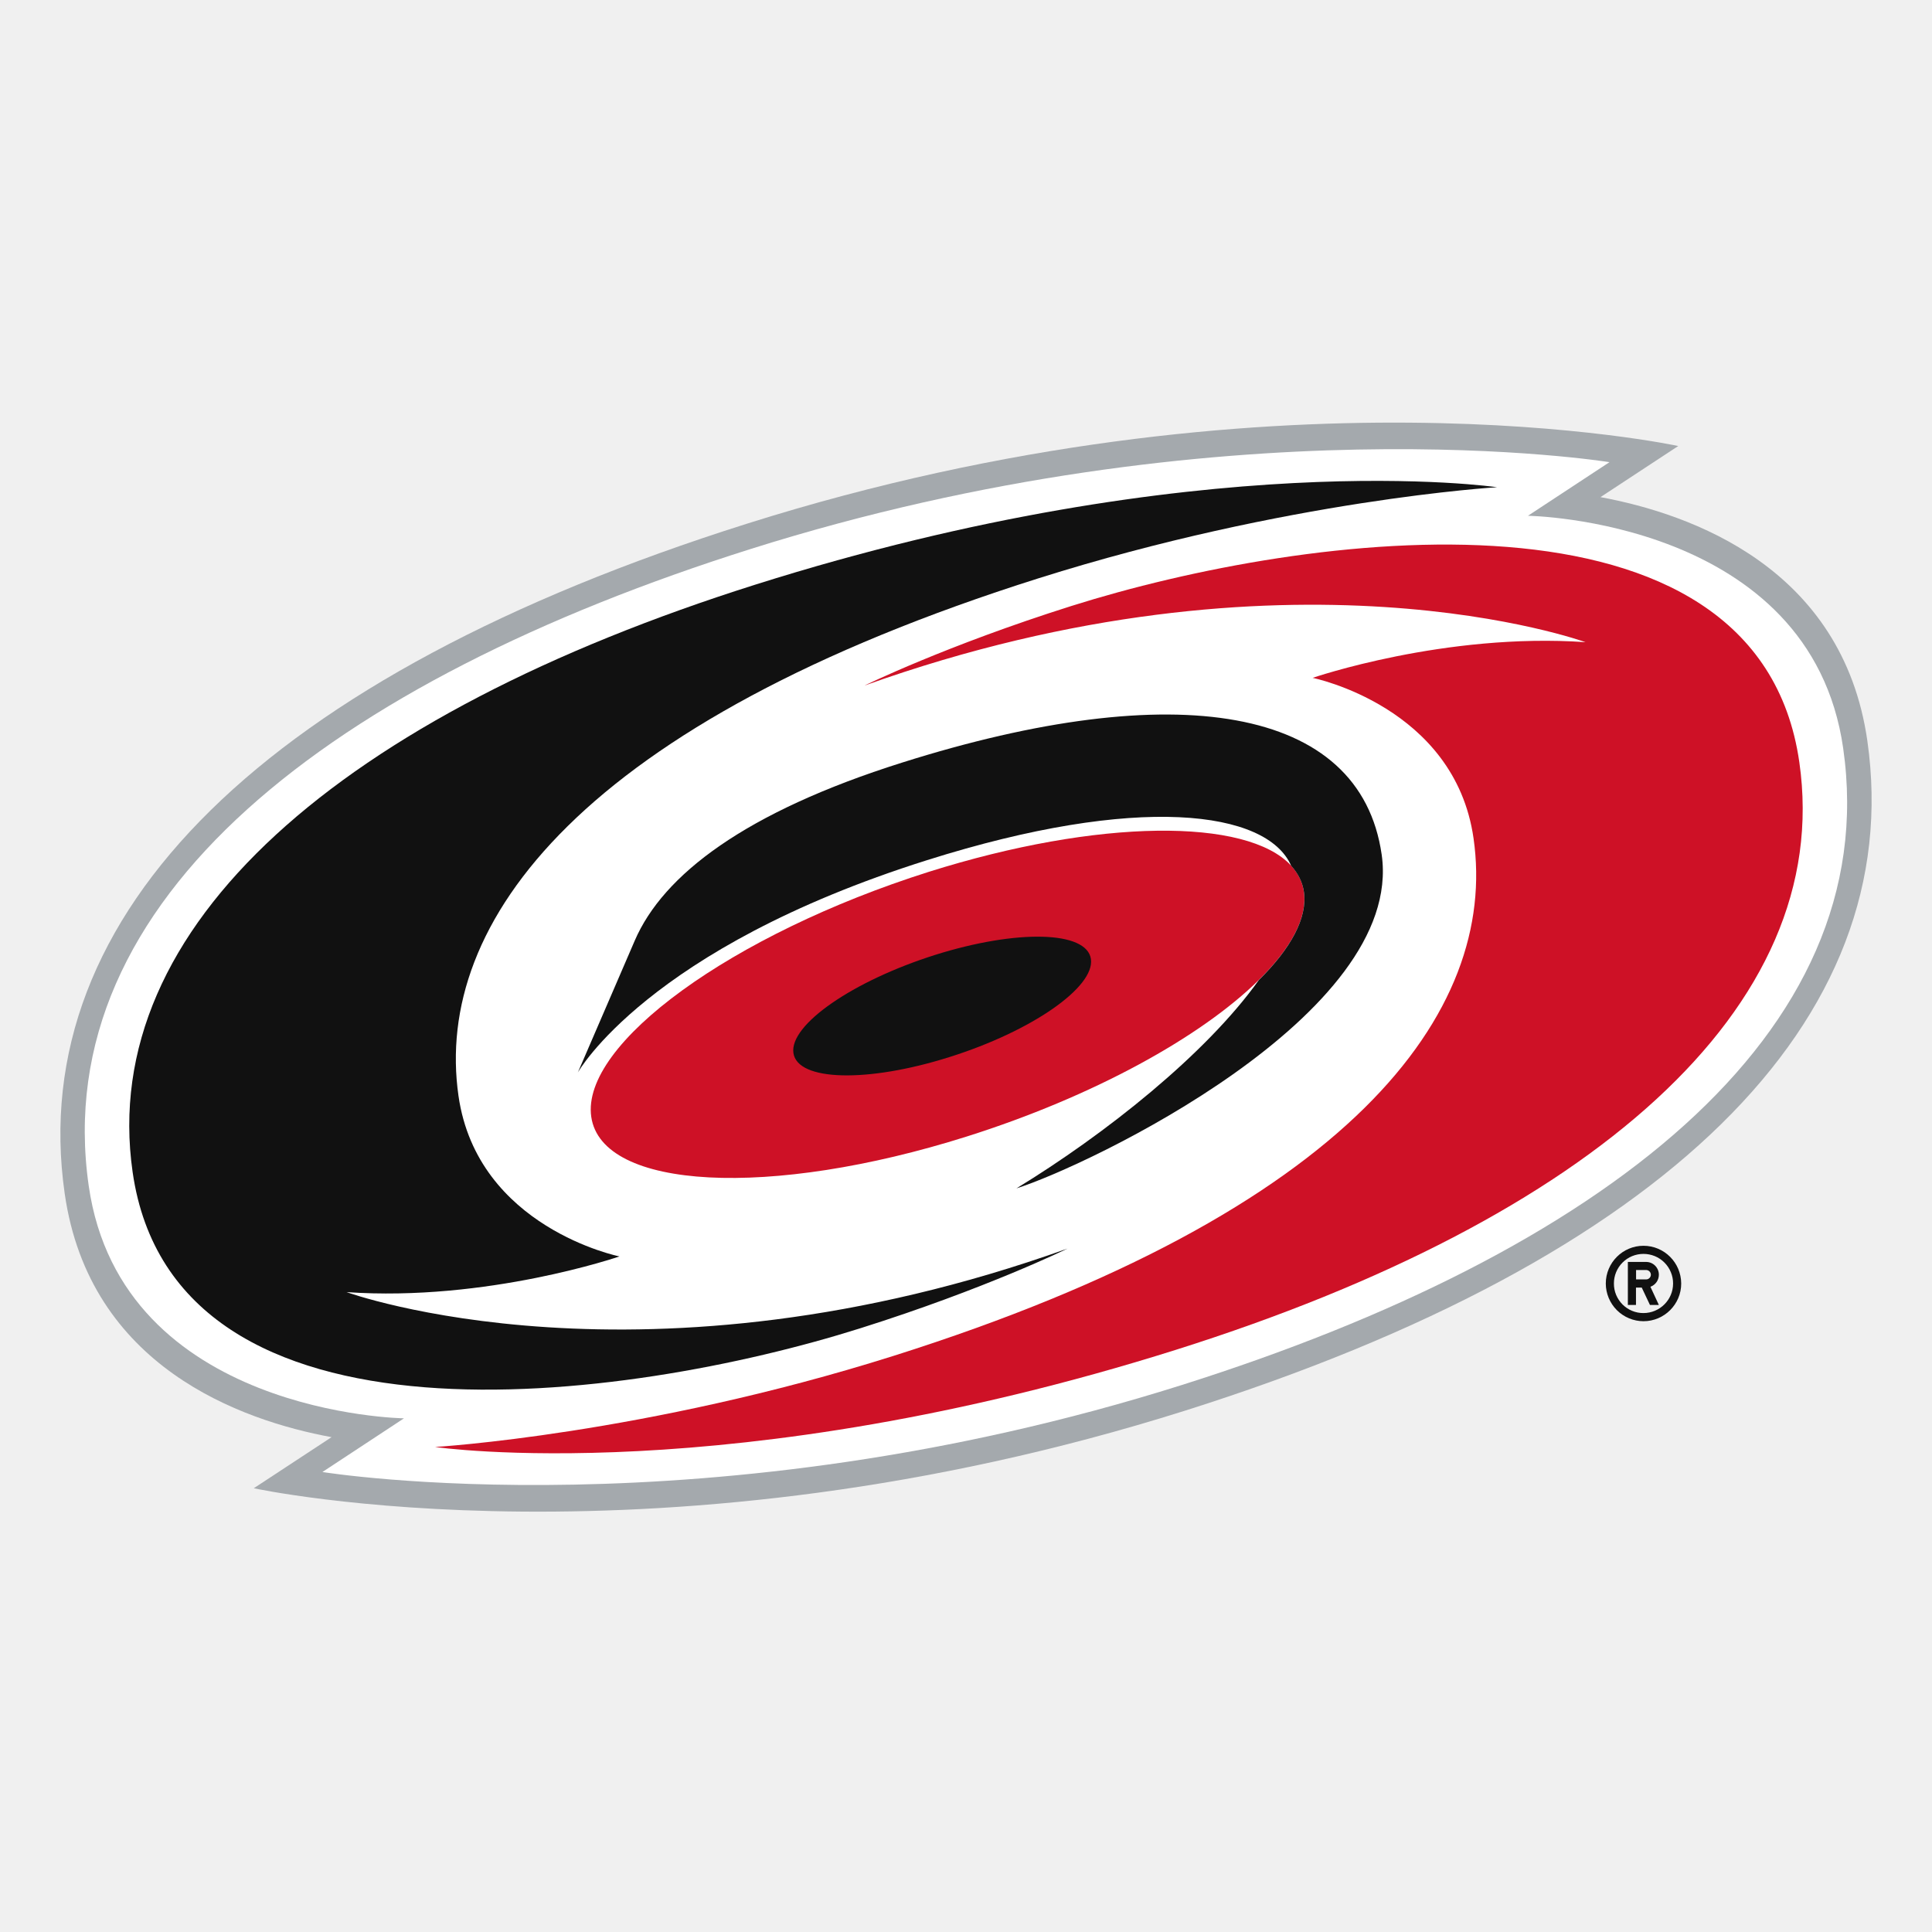
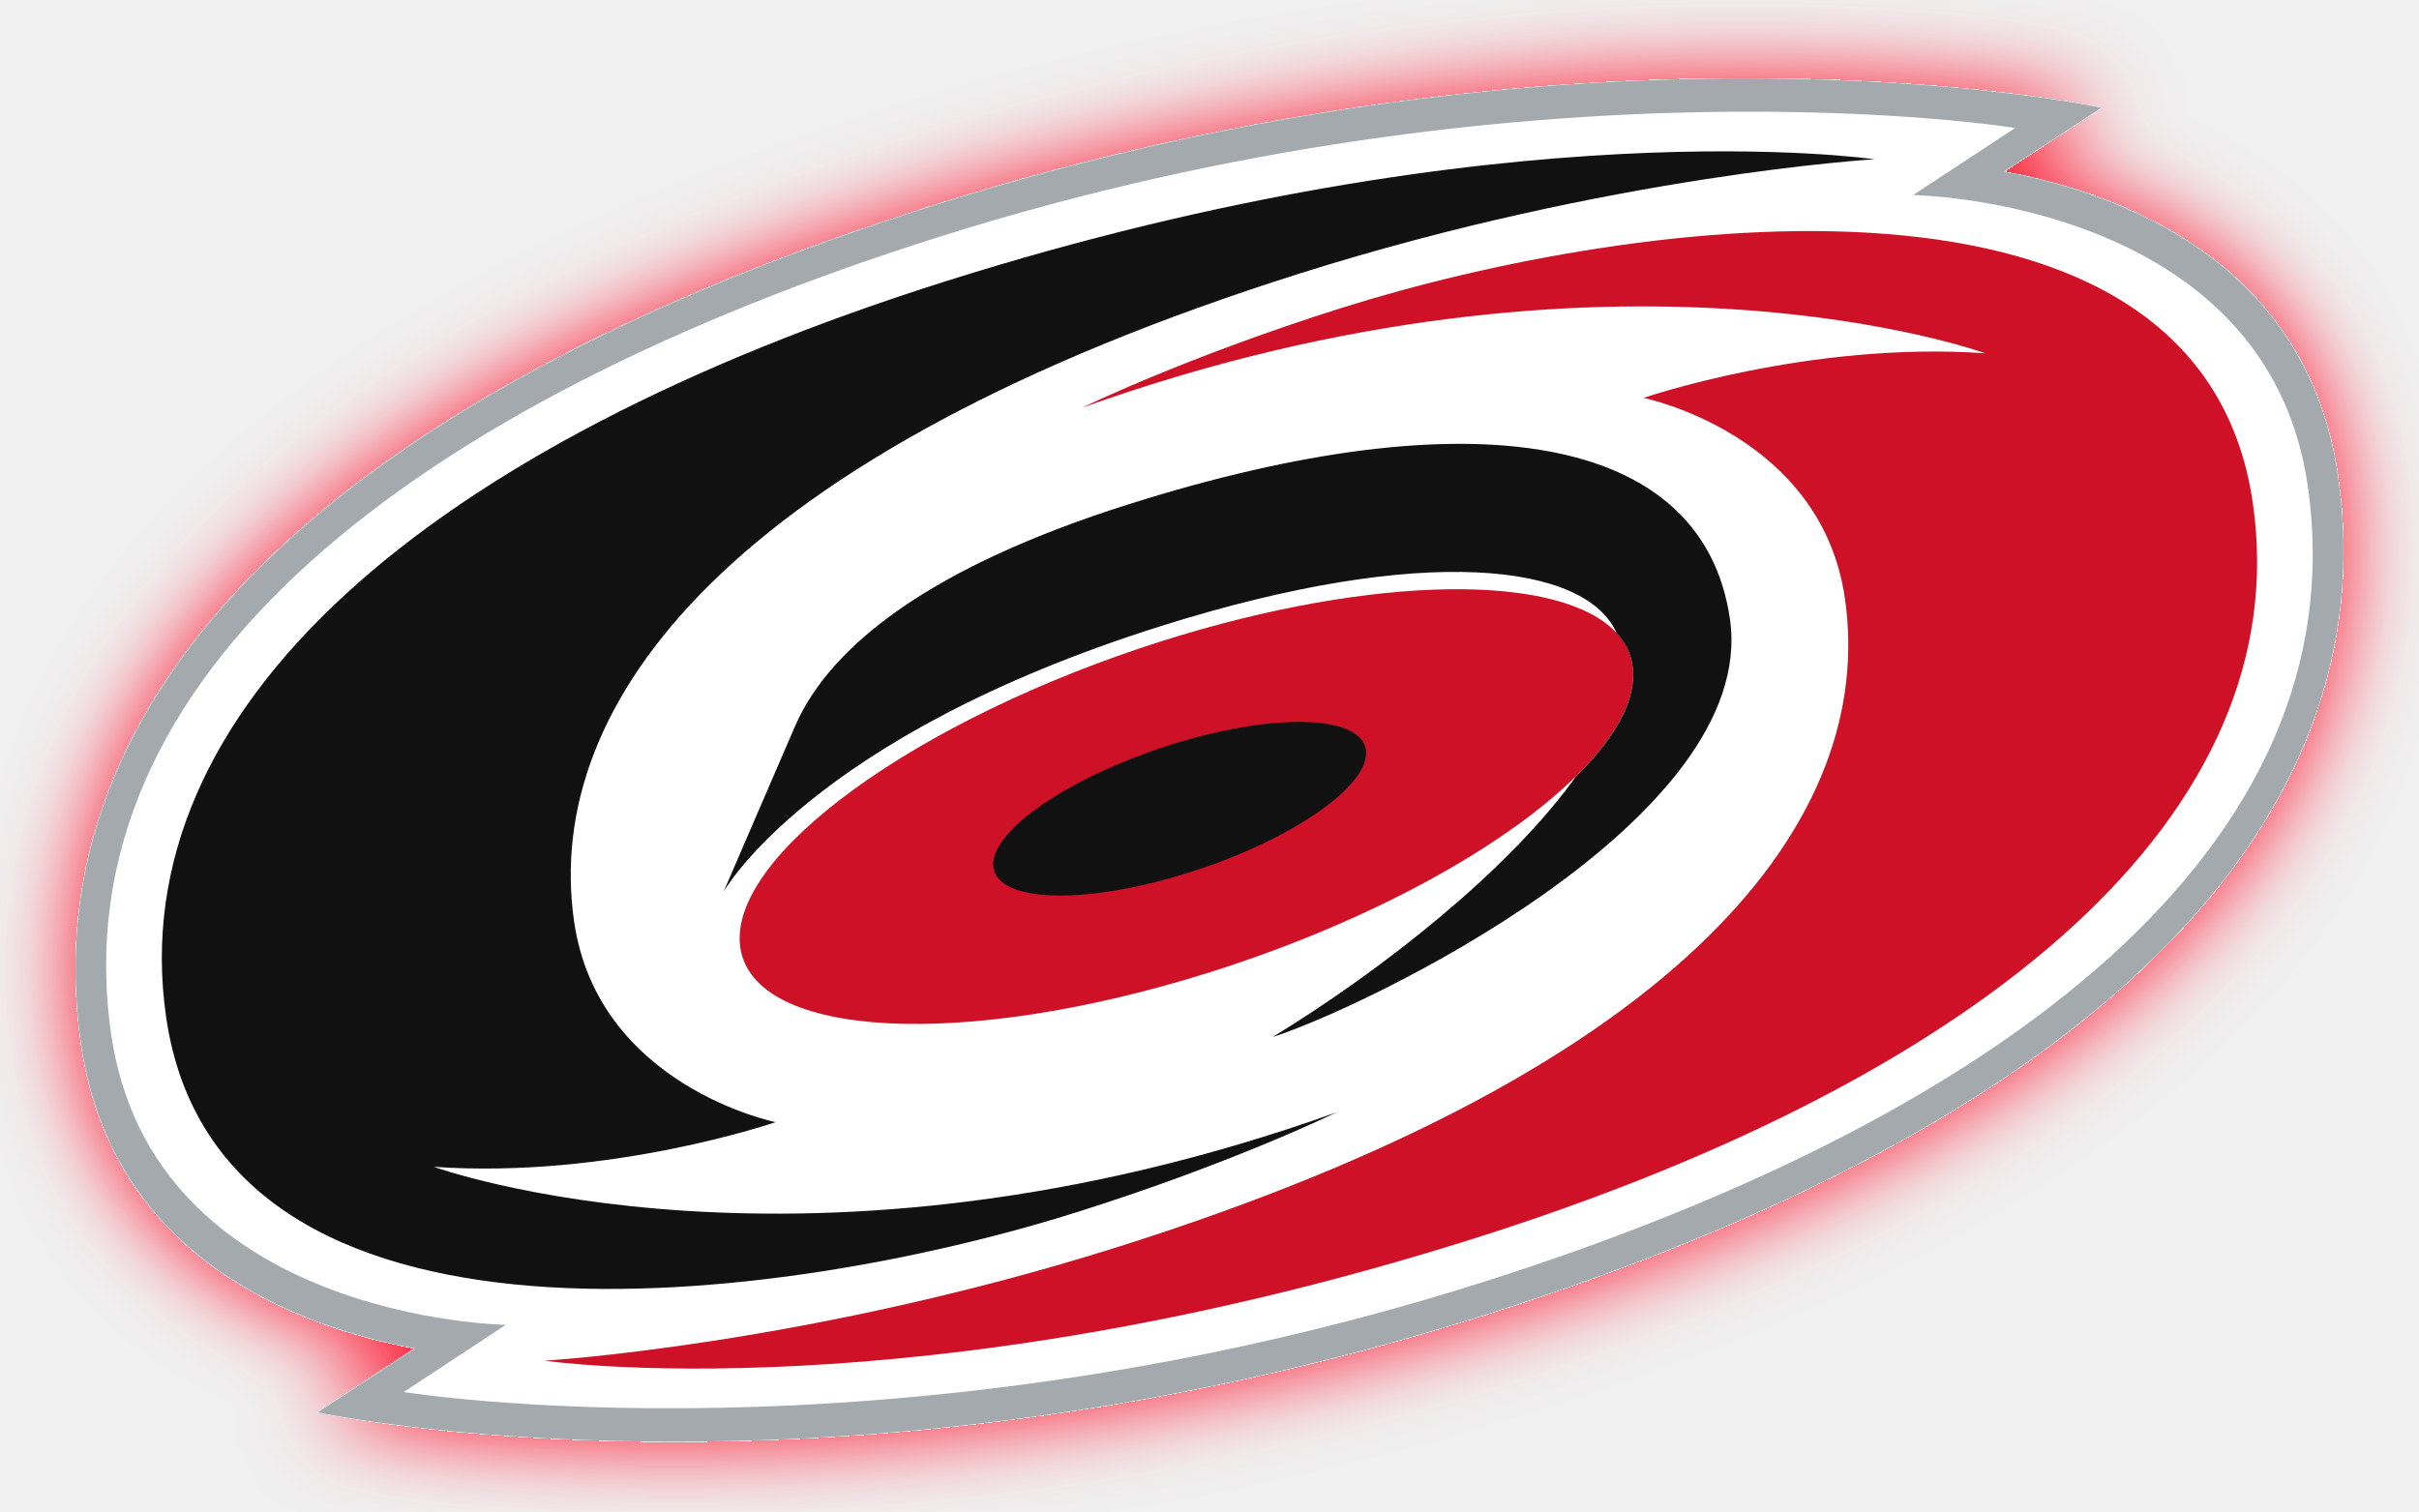
- <svg xmlns="http://www.w3.org/2000/svg" width="64" height="64" viewBox="0 0 64 64" fill="none">
-   <g clip-path="url(#clip0_13_1593)">
-     <path d="M54.442 41.268C53.755 41.268 53.194 41.829 53.194 42.519C53.195 42.849 53.327 43.166 53.56 43.4C53.794 43.634 54.111 43.766 54.442 43.767C55.131 43.767 55.692 43.206 55.692 42.519C55.689 41.827 55.131 41.268 54.442 41.268ZM54.442 43.497C54.313 43.498 54.185 43.473 54.066 43.424C53.948 43.375 53.84 43.303 53.748 43.212C53.658 43.121 53.586 43.013 53.536 42.894C53.487 42.775 53.462 42.648 53.463 42.519C53.462 42.39 53.487 42.262 53.536 42.143C53.585 42.024 53.657 41.915 53.748 41.824C53.839 41.733 53.947 41.66 54.066 41.611C54.185 41.562 54.313 41.537 54.442 41.537C54.571 41.537 54.699 41.562 54.818 41.611C54.937 41.66 55.045 41.732 55.137 41.824C55.228 41.915 55.3 42.023 55.349 42.143C55.399 42.262 55.424 42.39 55.423 42.519C55.423 43.059 54.981 43.497 54.442 43.497Z" fill="#111111" />
-     <path d="M54.952 42.227C54.952 41.994 54.764 41.803 54.528 41.803H53.925V43.229H54.194V42.653H54.385L54.657 43.229H54.952L54.672 42.626C54.836 42.567 54.952 42.411 54.952 42.227H54.952ZM54.531 42.382H54.197V42.071H54.531C54.615 42.071 54.687 42.14 54.687 42.227C54.687 42.313 54.615 42.382 54.531 42.382Z" fill="#111111" />
-     <path d="M61.858 24.538C61.037 18.808 56.029 17.026 53.018 16.468L55.594 14.775C55.594 14.775 42.137 11.853 24.734 17.351C8.834 22.371 0.812 30.247 2.143 39.537C2.963 45.267 7.971 47.052 10.983 47.608L8.407 49.3C8.407 49.3 21.864 52.221 39.266 46.727C55.167 41.701 63.186 33.828 61.858 24.538H61.858Z" fill="#A4A9AD" />
-     <path d="M61.058 24.788C59.972 17.214 50.615 17.086 50.615 17.086L53.316 15.31C53.316 15.31 40.543 13.236 24.854 18.19C11 22.565 1.575 29.769 2.939 39.281C4.025 46.858 13.382 46.984 13.382 46.984L10.681 48.762C10.681 48.762 23.454 50.837 39.143 45.882C52.997 41.507 62.421 34.306 61.058 24.789L61.058 24.788Z" fill="white" />
-     <path d="M59.605 25.248C58.22 15.579 43.238 17.629 35.494 20.073C31.345 21.383 28.635 22.711 28.635 22.711C42.68 17.686 52.523 21.273 52.523 21.273C47.861 20.947 43.483 22.455 43.483 22.455C43.483 22.455 48.189 23.404 48.813 27.77C49.639 33.536 44.73 40.137 29.599 44.915C21.35 47.521 14.412 47.933 14.412 47.933C14.412 47.933 24.2 49.371 38.976 44.707C52.651 40.388 60.778 33.419 59.605 25.248Z" fill="#CE1126" />
-     <path d="M32.017 37.651C36.213 36.326 39.782 34.354 41.698 32.465C42.758 31.42 43.316 30.408 43.193 29.543C43.145 29.211 42.999 28.925 42.769 28.674C41.31 27.09 36.392 27.108 30.76 28.883C24.242 30.948 19.24 34.58 19.586 36.995C19.933 39.418 25.499 39.708 32.017 37.651Z" fill="#CE1126" />
-     <path d="M31.453 35.016C34.174 34.16 36.272 32.703 36.138 31.769C36.004 30.835 33.691 30.778 30.969 31.635C28.247 32.497 26.149 33.947 26.283 34.882C26.415 35.816 28.731 35.876 31.453 35.016Z" fill="#111111" />
-     <path d="M11.478 42.803C16.14 43.128 20.52 41.621 20.52 41.621C20.52 41.621 15.815 40.672 15.188 36.302C14.361 30.539 19.271 23.938 34.402 19.157C42.654 16.552 49.592 16.14 49.592 16.14C49.592 16.14 39.803 14.698 25.024 19.366C11.346 23.687 3.223 30.655 4.393 38.824C5.778 48.493 20.763 46.446 28.504 43.999C32.65 42.692 35.362 41.361 35.362 41.361C21.321 46.39 11.478 42.802 11.478 42.802L11.478 42.803Z" fill="#111111" />
-     <path d="M29.88 25.263C24.684 26.901 21.968 28.979 21.028 31.157L19.142 35.527C19.142 35.527 21.434 31.42 30.707 28.495C37.696 26.287 41.967 26.845 42.77 28.677C42.997 28.928 43.146 29.215 43.194 29.546C43.316 30.408 42.758 31.423 41.699 32.468C39.947 34.926 36.604 37.577 33.67 39.367C36.013 38.627 46.533 33.637 45.77 28.31C45.059 23.365 38.911 22.41 29.88 25.263L29.88 25.263Z" fill="#111111" />
+ <svg xmlns="http://www.w3.org/2000/svg" width="64" height="40" viewBox="0 0 64 40" fill="none">
+   <g clip-path="url(#clip0_29_2582)">
+     <g filter="url(#filter0_d_29_2582)">
+       <path d="M61.858 12.613C61.037 6.883 56.029 5.102 53.018 4.543L55.594 2.851C55.594 2.851 42.137 -0.071 24.734 5.426C8.834 10.447 0.812 18.323 2.143 27.613C2.963 33.343 7.971 35.128 10.983 35.683L8.407 37.375C8.407 37.375 21.864 40.297 39.266 34.803C55.167 29.777 63.186 21.904 61.858 12.613H61.858Z" fill="#A4A9AD" />
+     </g>
+     <path d="M61.058 12.864C59.972 5.29 50.615 5.162 50.615 5.162L53.317 3.386C53.317 3.386 40.543 1.311 24.854 6.266C11 10.641 1.575 17.845 2.939 27.357C4.025 34.934 13.382 35.059 13.382 35.059L10.681 36.838C10.681 36.838 23.454 38.912 39.143 33.958C52.997 29.583 62.422 22.381 61.058 12.864L61.058 12.864Z" fill="white" />
+     <path d="M59.605 13.324C58.22 3.654 43.238 5.705 35.494 8.149C31.345 9.459 28.635 10.787 28.635 10.787C42.68 5.761 52.523 9.349 52.523 9.349C47.861 9.023 43.483 10.53 43.483 10.53C43.483 10.53 48.189 11.479 48.813 15.846C49.639 21.611 44.73 28.213 29.599 32.991C21.35 35.597 14.411 36.008 14.411 36.008C14.411 36.008 24.2 37.447 38.976 32.782C52.651 28.464 60.777 21.495 59.605 13.324Z" fill="#CE1126" />
+     <path d="M32.017 25.727C36.213 24.402 39.782 22.429 41.698 20.54C42.758 19.495 43.316 18.484 43.193 17.618C43.145 17.287 42.999 17 42.769 16.75C41.31 15.165 36.392 15.183 30.76 16.959C24.242 19.024 19.24 22.656 19.586 25.07C19.933 27.494 25.499 27.783 32.017 25.727Z" fill="#CE1126" />
+     <path d="M31.453 23.092C34.174 22.235 36.272 20.779 36.138 19.845C36.004 18.911 33.691 18.854 30.969 19.71C28.247 20.573 26.149 22.023 26.283 22.957C26.415 23.892 28.731 23.951 31.453 23.092Z" fill="#111111" />
+     <path d="M11.478 30.878C16.14 31.204 20.52 29.696 20.52 29.696C20.52 29.696 15.815 28.747 15.188 24.378C14.361 18.615 19.271 12.014 34.402 7.233C42.654 4.627 49.592 4.215 49.592 4.215C49.592 4.215 39.803 2.774 25.024 7.442C11.346 11.763 3.223 18.731 4.393 26.9C5.778 36.569 20.763 34.522 28.504 32.074C32.65 30.767 35.362 29.436 35.362 29.436C21.321 34.465 11.478 30.878 11.478 30.878L11.478 30.878Z" fill="#111111" />
+     <path d="M29.88 13.339C24.684 14.977 21.968 17.054 21.028 19.233L19.142 23.602C19.142 23.602 21.434 19.495 30.707 16.571C37.696 14.363 41.967 14.921 42.77 16.753C42.997 17.004 43.146 17.291 43.194 17.622C43.316 18.484 42.758 19.499 41.698 20.543C39.947 23.002 36.604 25.652 33.67 27.443C36.013 26.703 46.533 21.713 45.77 16.386C45.059 11.441 38.911 10.486 29.88 13.339L29.88 13.339Z" fill="#111111" />
  </g>
  <defs>
-     <clipPath id="clip0_13_1593">
-       <rect width="60" height="36.076" fill="white" transform="translate(2 14)" />
+     <filter id="filter0_d_29_2582" x="-0.3" y="-0.225" width="64.6" height="40.676" filterUnits="userSpaceOnUse" color-interpolation-filters="sRGB">
+       <feFlood flood-opacity="0" result="BackgroundImageFix" />
+       <feColorMatrix in="SourceAlpha" type="matrix" values="0 0 0 0 0 0 0 0 0 0 0 0 0 0 0 0 0 0 127 0" result="hardAlpha" />
+       <feOffset />
+       <feGaussianBlur stdDeviation="1.15" />
+       <feComposite in2="hardAlpha" operator="out" />
+       <feColorMatrix type="matrix" values="0 0 0 0 1 0 0 0 0 0.087 0 0 0 0 0.189 0 0 0 1 0" />
+       <feBlend mode="normal" in2="BackgroundImageFix" result="effect1_dropShadow_29_2582" />
+       <feBlend mode="normal" in="SourceGraphic" in2="effect1_dropShadow_29_2582" result="shape" />
+     </filter>
+     <clipPath id="clip0_29_2582">
+       <rect width="64" height="40" fill="white" />
    </clipPath>
  </defs>
</svg>
